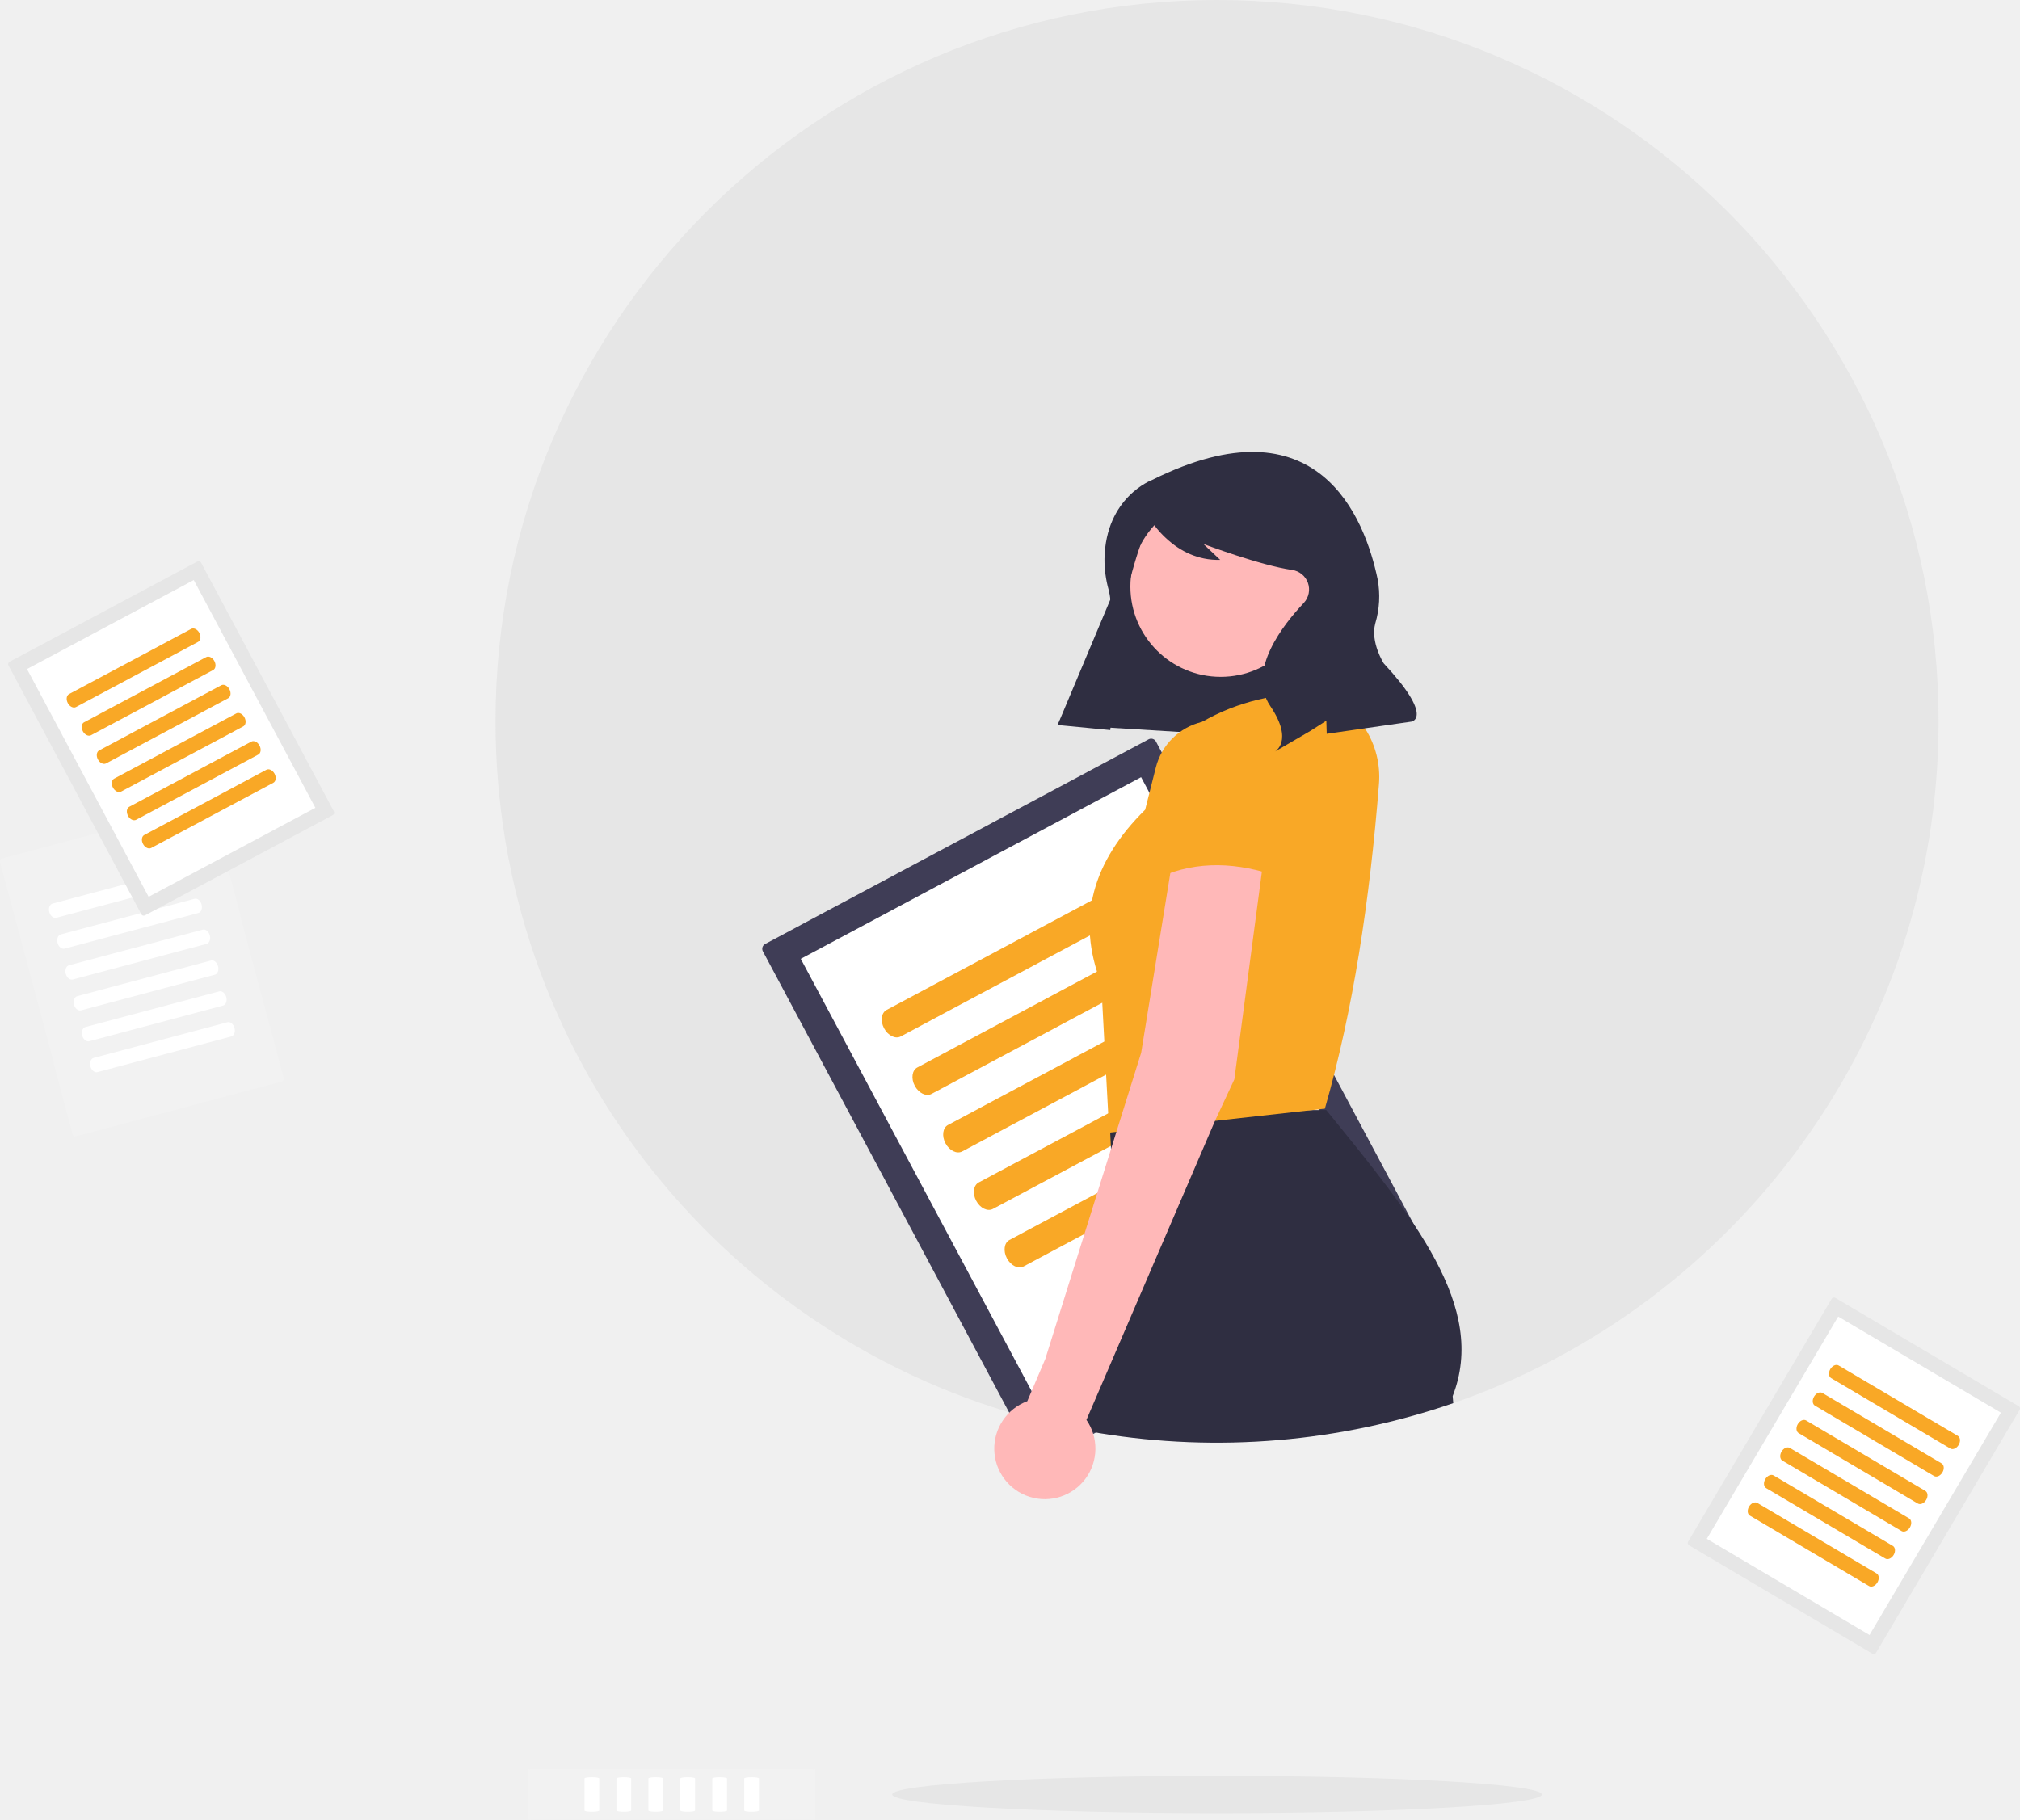
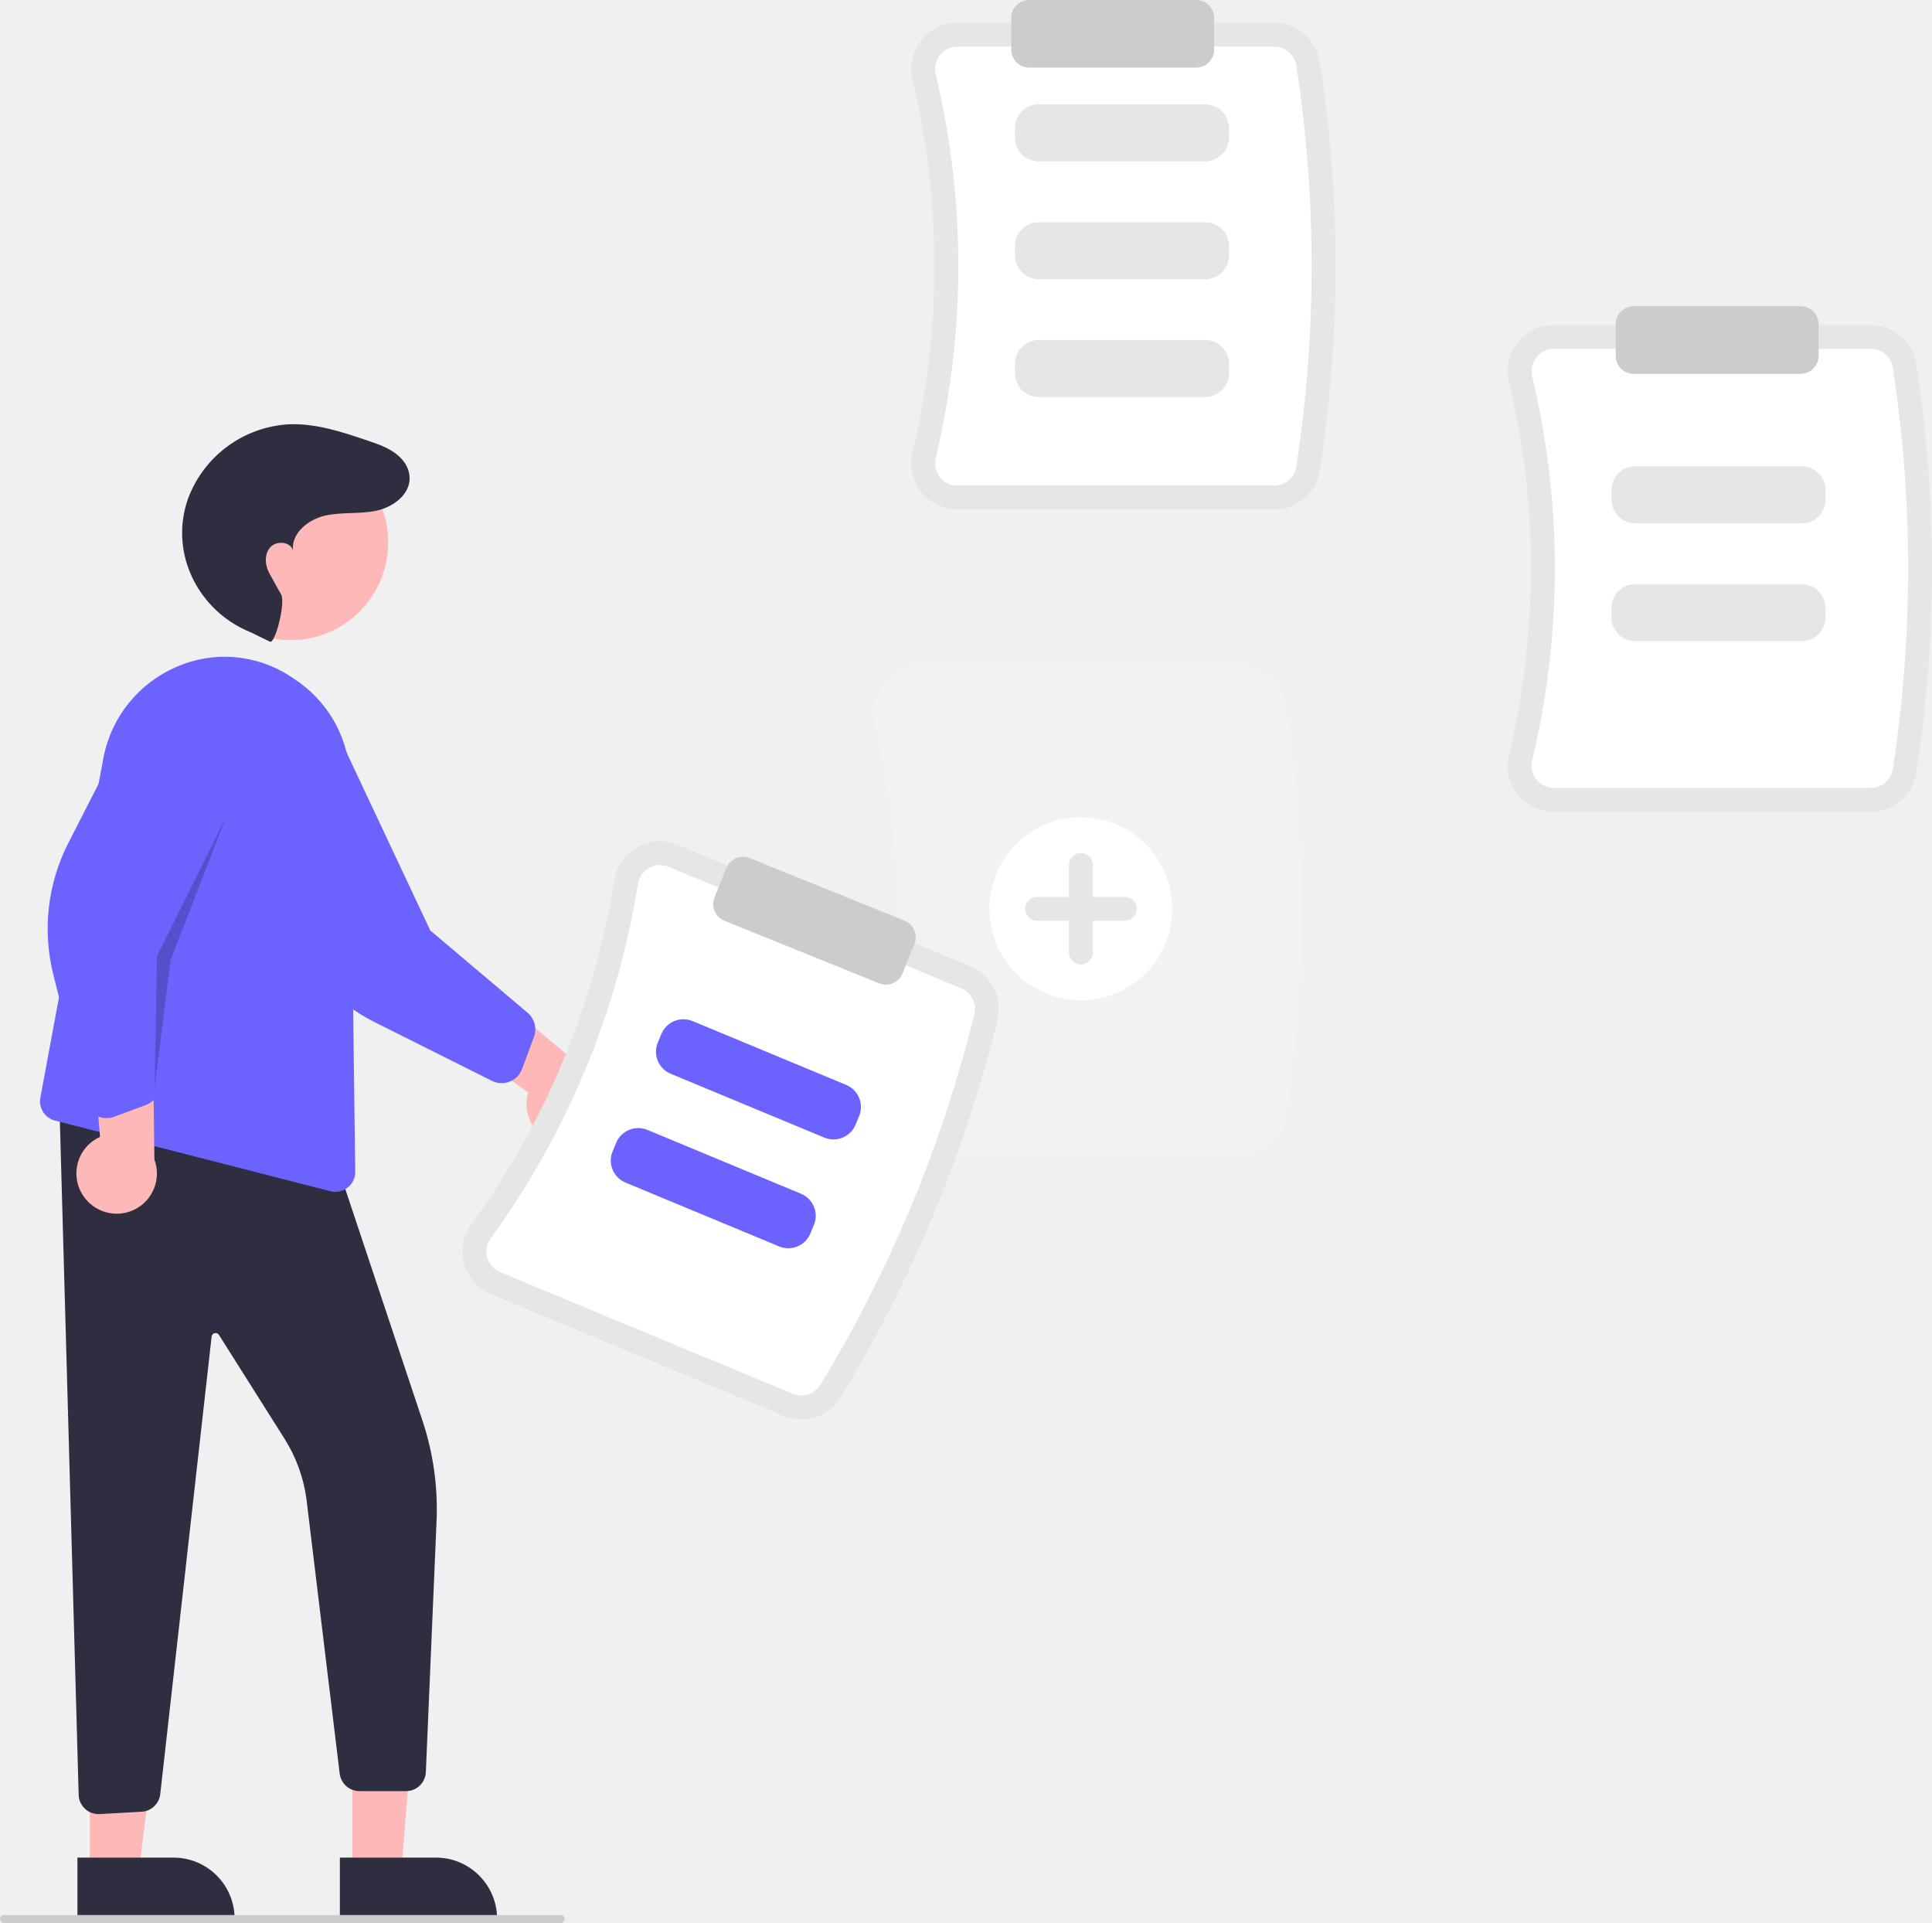
- <svg xmlns="http://www.w3.org/2000/svg" data-name="Layer 1" width="758.697" height="683.657" viewBox="0 0 758.697 683.657">
-   <path d="M948.765,379.171c0,118.6-76.18,219.4-182.28,256.14a272.758,272.758,0,0,1-132.97,11.26q-6.345-1.035-12.6-2.38-8.475-1.8-16.75-4.14c-113.91-32.06-197.4-136.72-197.4-260.88,0-149.67,121.33-271,271-271S948.765,229.501,948.765,379.171Z" transform="translate(-220.6515 -108.1713)" fill="#e6e6e6" />
-   <path d="M508.028,462.814a2.043,2.043,0,0,0-.839,2.762L609.077,656.415a2.043,2.043,0,0,0,2.762.839L755.869,580.357a2.043,2.043,0,0,0,.839-2.762L654.819,386.756a2.043,2.043,0,0,0-2.762-.839Z" transform="translate(-220.6515 -108.1713)" fill="#3f3d56" />
-   <path d="M521.416,468.391l93.239,174.635L742.481,574.781,649.242,400.144Zm-8.1,4.324.018-.009-.02.01Z" transform="translate(-220.6515 -108.1713)" fill="#fff" />
-   <path d="M553.645,487.59c-1.986,1.06-2.409,4.155-.944,6.898s4.272,4.114,6.257,3.054l93.619-49.983c1.986-1.06,2.409-4.155.944-6.898s-4.272-4.114-6.257-3.054Z" transform="translate(-220.6515 -108.1713)" fill="#f9a826" />
-   <path d="M565.18,509.194c-1.986,1.06-2.409,4.155-.944,6.898s4.272,4.114,6.257,3.054l93.619-49.983c1.986-1.06,2.409-4.155.944-6.898s-4.272-4.114-6.257-3.054Z" transform="translate(-220.6515 -108.1713)" fill="#f9a826" />
-   <path d="M576.715,530.799c-1.986,1.06-2.409,4.155-.944,6.898s4.272,4.114,6.257,3.054l93.619-49.983c1.986-1.06,2.409-4.155.944-6.898s-4.272-4.114-6.257-3.054Z" transform="translate(-220.6515 -108.1713)" fill="#f9a826" />
-   <path d="M588.249,552.403c-1.986,1.06-2.409,4.155-.944,6.898s4.272,4.114,6.257,3.054l93.619-49.983c1.986-1.06,2.409-4.155.944-6.898s-4.272-4.114-6.257-3.054Z" transform="translate(-220.6515 -108.1713)" fill="#f9a826" />
-   <path d="M599.784,574.008c-1.986,1.06-2.409,4.155-.944,6.898s4.272,4.114,6.257,3.054l93.619-49.983c1.986-1.06,2.409-4.155.944-6.898s-4.272-4.114-6.257-3.054Z" transform="translate(-220.6515 -108.1713)" fill="#f9a826" />
-   <polygon points="397.312 272.193 482.142 277.373 505.899 206.525 431.494 190.804 397.312 272.193" fill="#2f2e41" />
-   <circle cx="458.491" cy="220.351" r="33.927" fill="#ffb8b8" />
-   <path d="M766.265,632.671l.22,2.64a272.758,272.758,0,0,1-132.97,11.26l-12.6-2.38,11.99-26.59,7.86-17.43-2.83-60.3-.3-6.24-.37-7.96,5.12-.03,36.4-.22,34.69-.22,5.29-.03C751.935,565.971,779.305,599.131,766.265,632.671Z" transform="translate(-220.6515 -108.1713)" fill="#2f2e41" />
-   <path d="M718.265,524.671l-81,9-3-56c-9.506-24.244-3.231-45.884,16.498-65.303l4.011-15.876a23.504,23.504,0,0,1,17.362-17.112h0c13.259-7.604,28.278-11.229,45.13-10.709h0A33.676,33.676,0,0,1,738.589,402.658C735.103,446.668,728.847,487.864,718.265,524.671Z" transform="translate(-220.6515 -108.1713)" fill="#f9a826" />
-   <path d="M653.477,288.437s-17.543,6.402-17.993,29.677a42.021,42.021,0,0,0,1.553,11.589c1.137,4.278,2.05,13.559-5.599,25.931a239.882,239.882,0,0,0-13.533,24.914h0l19.753,1.906,3.266-32.745A162.534,162.534,0,0,1,652.535,303.542l.128-.308s9.062,15.75,26.285,15.265l-6.324-5.978s21.572,8.124,33.302,9.755a7.429,7.429,0,0,1,4.474,12.353q-.103.113-.211.227c-7.173,7.589-21.451,25.228-12.458,38.518s1.715,17.188,1.715,17.188l13.325-7.763,6.047-3.864.139,4.921,31.882-4.592s8.577-1.473-10.466-21.867c0,0-5.102-7.984-3.167-15.049a35.346,35.346,0,0,0,.878-16.562C733.3,302.842,715.788,257.447,653.477,288.437Z" transform="translate(-220.6515 -108.1713)" fill="#2f2e41" />
-   <ellipse cx="457.113" cy="674.157" rx="122" ry="7" fill="#e6e6e6" />
-   <path d="M221.394,430.704a1.001,1.001,0,0,0-.709,1.224l27.29,102.427a1.001,1.001,0,0,0,1.224.709l77.303-20.596a1.001,1.001,0,0,0,.709-1.224l-27.29-102.427a1.001,1.001,0,0,0-1.224-.709Z" transform="translate(-220.6515 -108.1713)" fill="#f2f2f2" />
-   <path d="M240.39,447.62c-1.066.284-1.613,1.713-1.221,3.186s1.578,2.44,2.644,2.156l50.247-13.388c1.066-.284,1.613-1.713,1.221-3.186s-1.578-2.44-2.644-2.156Z" transform="translate(-220.6515 -108.1713)" fill="#fff" />
-   <path d="M243.479,459.215c-1.066.284-1.613,1.713-1.221,3.186s1.578,2.44,2.644,2.156l50.247-13.388c1.066-.284,1.613-1.713,1.221-3.186s-1.578-2.44-2.644-2.156Z" transform="translate(-220.6515 -108.1713)" fill="#fff" />
-   <path d="M246.568,470.811c-1.066.284-1.613,1.713-1.221,3.186s1.578,2.44,2.644,2.156l50.247-13.388c1.066-.284,1.613-1.713,1.221-3.186s-1.578-2.44-2.644-2.156Z" transform="translate(-220.6515 -108.1713)" fill="#fff" />
-   <path d="M249.658,482.406c-1.066.284-1.613,1.713-1.221,3.186s1.578,2.44,2.644,2.156l50.247-13.388c1.066-.284,1.613-1.713,1.221-3.186s-1.578-2.44-2.644-2.156Z" transform="translate(-220.6515 -108.1713)" fill="#fff" />
-   <path d="M252.747,494.002c-1.066.284-1.613,1.713-1.221,3.186s1.578,2.44,2.644,2.156l50.247-13.388c1.066-.284,1.613-1.713,1.221-3.186s-1.578-2.44-2.644-2.156Z" transform="translate(-220.6515 -108.1713)" fill="#fff" />
-   <path d="M255.837,505.597c-1.066.284-1.613,1.713-1.221,3.186s1.578,2.44,2.644,2.156l50.247-13.388c1.066-.284,1.613-1.713,1.221-3.186s-1.578-2.44-2.644-2.156Z" transform="translate(-220.6515 -108.1713)" fill="#fff" />
-   <path d="M418.948,791.597c0,.128.448.232,1,.232h106c.552,0,1-.104,1-.232V773.06c0-.128-.448-.232-1-.232h-106c-.552,0-1,.104-1,.232Z" transform="translate(-220.6515 -108.1713)" fill="#f2f2f2" />
-   <path d="M440.184,788.353c0,.256,1.24.463,2.764.463s2.764-.208,2.764-.463V776.304c0-.256-1.24-.463-2.764-.463s-2.764.208-2.764.463Z" transform="translate(-220.6515 -108.1713)" fill="#fff" />
-   <path d="M452.184,788.353c0,.256,1.24.463,2.764.463s2.764-.208,2.764-.463V776.304c0-.256-1.24-.463-2.764-.463s-2.764.208-2.764.463Z" transform="translate(-220.6515 -108.1713)" fill="#fff" />
-   <path d="M464.184,788.353c0,.256,1.24.463,2.764.463s2.764-.208,2.764-.463V776.304c0-.256-1.24-.463-2.764-.463s-2.764.208-2.764.463Z" transform="translate(-220.6515 -108.1713)" fill="#fff" />
-   <path d="M476.184,788.353c0,.256,1.24.463,2.764.463s2.764-.208,2.764-.463V776.304c0-.256-1.24-.463-2.764-.463s-2.764.208-2.764.463Z" transform="translate(-220.6515 -108.1713)" fill="#fff" />
-   <path d="M488.184,788.353c0,.256,1.24.463,2.764.463s2.764-.208,2.764-.463V776.304c0-.256-1.24-.463-2.764-.463s-2.764.208-2.764.463Z" transform="translate(-220.6515 -108.1713)" fill="#fff" />
-   <path d="M500.184,788.353c0,.256,1.24.463,2.764.463s2.764-.208,2.764-.463V776.304c0-.256-1.24-.463-2.764-.463s-2.764.208-2.764.463Z" transform="translate(-220.6515 -108.1713)" fill="#fff" />
-   <path d="M224.23,356.789a1.001,1.001,0,0,0-.411,1.353L273.742,451.649a1.001,1.001,0,0,0,1.353.411l70.572-37.678a1.001,1.001,0,0,0,.411-1.353l-49.923-93.507a1.001,1.001,0,0,0-1.353-.411Z" transform="translate(-220.6515 -108.1713)" fill="#e6e6e6" />
-   <path d="M230.79,359.521l45.685,85.567L339.107,411.65,293.422,326.082Zm-3.969,2.119.009-.004-.01.005Z" transform="translate(-220.6515 -108.1713)" fill="#fff" />
-   <path d="M246.581,368.928c-.973.519-1.18,2.036-.463,3.38s2.093,2.016,3.066,1.496L295.057,349.314c.973-.519,1.18-2.036.463-3.38s-2.093-2.016-3.066-1.496Z" transform="translate(-220.6515 -108.1713)" fill="#f9a826" />
-   <path d="M252.233,379.514c-.973.519-1.18,2.036-.463,3.38s2.093,2.016,3.066,1.496l45.872-24.491c.973-.519,1.18-2.036.463-3.38s-2.093-2.016-3.066-1.496Z" transform="translate(-220.6515 -108.1713)" fill="#f9a826" />
-   <path d="M257.885,390.1c-.973.519-1.18,2.036-.463,3.38s2.093,2.016,3.066,1.496L306.36,370.486c.973-.519,1.18-2.036.463-3.38s-2.093-2.016-3.066-1.496Z" transform="translate(-220.6515 -108.1713)" fill="#f9a826" />
-   <path d="M263.537,400.686c-.973.519-1.18,2.036-.463,3.38s2.093,2.016,3.066,1.496l45.872-24.491c.973-.519,1.18-2.036.463-3.38s-2.093-2.016-3.066-1.496Z" transform="translate(-220.6515 -108.1713)" fill="#f9a826" />
-   <path d="M269.188,411.271c-.973.519-1.18,2.036-.463,3.38s2.093,2.016,3.066,1.496L317.663,391.657c.973-.519,1.18-2.036.463-3.38s-2.093-2.016-3.066-1.496Z" transform="translate(-220.6515 -108.1713)" fill="#f9a826" />
-   <path d="M274.84,421.857c-.973.519-1.18,2.036-.463,3.38s2.093,2.016,3.066,1.496l45.872-24.491c.973-.519,1.18-2.036.463-3.38s-2.093-2.016-3.066-1.496Z" transform="translate(-220.6515 -108.1713)" fill="#f9a826" />
-   <path d="M909.984,595.746a1.001,1.001,0,0,0-1.37.352L854.687,687.355a1.001,1.001,0,0,0,.352,1.37L923.912,729.425a1.001,1.001,0,0,0,1.37-.352L979.21,637.816a1.001,1.001,0,0,0-.352-1.37Z" transform="translate(-220.6515 -108.1713)" fill="#e6e6e6" />
-   <path d="M911.06,602.77l-49.348,83.509,61.124,36.122,49.349-83.509Zm-3.873-2.289.008.005-.009-.006Z" transform="translate(-220.6515 -108.1713)" fill="#fff" />
-   <path d="M911.233,621.151c-.95-.561-2.353.05-3.128,1.362s-.634,2.836.316,3.397l44.768,26.455c.95.561,2.353-.05,3.128-1.362s.634-2.836-.316-3.397Z" transform="translate(-220.6515 -108.1713)" fill="#f9a826" />
-   <path d="M905.128,631.482c-.95-.561-2.353.05-3.128,1.362s-.634,2.836.316,3.397L947.083,662.696c.95.561,2.353-.05,3.128-1.362s.634-2.836-.316-3.397Z" transform="translate(-220.6515 -108.1713)" fill="#f9a826" />
-   <path d="M899.023,641.813c-.95-.561-2.353.05-3.128,1.362s-.634,2.836.316,3.397l44.768,26.455c.95.561,2.353-.05,3.128-1.362s.634-2.836-.316-3.397Z" transform="translate(-220.6515 -108.1713)" fill="#f9a826" />
-   <path d="M892.918,652.144c-.95-.561-2.353.05-3.128,1.362s-.634,2.836.316,3.397l44.768,26.455c.95.561,2.353-.05,3.128-1.362s.634-2.836-.316-3.397Z" transform="translate(-220.6515 -108.1713)" fill="#f9a826" />
-   <path d="M886.813,662.475c-.95-.561-2.353.05-3.128,1.362s-.634,2.836.316,3.397l44.768,26.455c.95.561,2.353-.05,3.128-1.362s.634-2.836-.316-3.397Z" transform="translate(-220.6515 -108.1713)" fill="#f9a826" />
-   <path d="M880.708,672.806c-.95-.561-2.353.05-3.128,1.362s-.634,2.836.316,3.397l44.768,26.455c.95.561,2.353-.05,3.128-1.362s.634-2.836-.316-3.397Z" transform="translate(-220.6515 -108.1713)" fill="#f9a826" />
-   <path d="M661.264,429.671l-1.04,6.44-10.96,67.56-6.88,21.97-2.42,7.73-2.03,6.5-24.67,78.8-6.769,15.903a18.995,18.995,0,1,0,22.213,7.013l48.286-112.326,1.79-3.84,5.48-11.75,10.35-78.09.65-4.91Z" transform="translate(-220.6515 -108.1713)" fill="#ffb8b8" />
-   <path d="M701.265,437.671c-15.716-5.647-30.792-6.248-45,0l4.637-40.195a19.171,19.171,0,0,1,18.152-19.794h0A19.171,19.171,0,0,1,699.206,395.819l.003.066Z" transform="translate(-220.6515 -108.1713)" fill="#f9a826" />
+ <svg xmlns="http://www.w3.org/2000/svg" data-name="Layer 1" width="485.834" height="483.5" viewBox="0 0 485.834 483.5">
+   <path d="M677.542,336.347H597.8a11.478,11.478,0,0,1-9.066-4.394h0a11.622,11.622,0,0,1-2.177-9.968,201.631,201.631,0,0,0-0-93.647,11.624,11.624,0,0,1,2.177-9.967,11.478,11.478,0,0,1,9.066-4.394h79.741a11.623,11.623,0,0,1,11.439,9.755,337.961,337.961,0,0,1,0,102.858A11.623,11.623,0,0,1,677.542,336.347Z" transform="translate(-357.0831 -208.25)" fill="#e6e6e6" />
+   <path d="M597.8,219.978a5.513,5.513,0,0,0-4.354,2.108,5.659,5.659,0,0,0-1.054,4.854,207.656,207.656,0,0,1,0,96.445,5.656,5.656,0,0,0,1.053,4.853l0.0 0a5.511,5.511,0,0,0,4.354,2.109h79.741a5.582,5.582,0,0,0,5.509-4.667,331.985,331.985,0,0,0,0-101.035,5.582,5.582,0,0,0-5.509-4.667Z" transform="translate(-357.0831 -208.25)" fill="#fff" />
+   <path d="M660.141,248.829h-41.845a6.006,6.006,0,0,1-6-6v-2.345a6.006,6.006,0,0,1,6-6h41.845a6.006,6.006,0,0,1,6,6V242.829A6.006,6.006,0,0,1,660.141,248.829Z" transform="translate(-357.0831 -208.25)" fill="#e6e6e6" />
+   <path d="M660.141,278.454h-41.845a6.006,6.006,0,0,1-6-6V270.11a6.006,6.006,0,0,1,6-6h41.845a6.006,6.006,0,0,1,6,6v2.345A6.006,6.006,0,0,1,660.141,278.454Z" transform="translate(-357.0831 -208.25)" fill="#e6e6e6" />
+   <path d="M660.141,308.08h-41.845a6.006,6.006,0,0,1-6-6v-2.345a6.006,6.006,0,0,1,6-6h41.845a6.006,6.006,0,0,1,6,6v2.345A6.006,6.006,0,0,1,660.141,308.08Z" transform="translate(-357.0831 -208.25)" fill="#e6e6e6" />
+   <path d="M827.542,412.347H747.8a11.478,11.478,0,0,1-9.066-4.394h0a11.622,11.622,0,0,1-2.177-9.968,201.631,201.631,0,0,0-0-93.647,11.624,11.624,0,0,1,2.177-9.967,11.478,11.478,0,0,1,9.066-4.394h79.741a11.623,11.623,0,0,1,11.439,9.755,337.961,337.961,0,0,1,0,102.858A11.623,11.623,0,0,1,827.542,412.347Z" transform="translate(-357.0831 -208.25)" fill="#e6e6e6" />
+   <path d="M747.8,295.978a5.513,5.513,0,0,0-4.354,2.108,5.659,5.659,0,0,0-1.054,4.854,207.656,207.656,0,0,1,0,96.445,5.656,5.656,0,0,0,1.053,4.853l0.0 0a5.511,5.511,0,0,0,4.354,2.109h79.741a5.582,5.582,0,0,0,5.509-4.667,331.985,331.985,0,0,0,0-101.035,5.582,5.582,0,0,0-5.509-4.667Z" transform="translate(-357.0831 -208.25)" fill="#fff" />
+   <path d="M668.542,498.847H588.8a11.975,11.975,0,0,1-9.458-4.584,12.119,12.119,0,0,1-2.27-10.394,201.131,201.131,0,0,0-0-93.414,12.121,12.121,0,0,1,2.27-10.394,11.976,11.976,0,0,1,9.459-4.584h79.741a12.127,12.127,0,0,1,11.933,10.179,338.459,338.459,0,0,1,0,103.011A12.127,12.127,0,0,1,668.542,498.847Z" transform="translate(-357.0831 -208.25)" fill="#f2f2f2" />
+   <path d="M810.141,339.829h-41.845a6.006,6.006,0,0,1-6-6v-2.345a6.006,6.006,0,0,1,6-6h41.845a6.006,6.006,0,0,1,6,6V333.829A6.006,6.006,0,0,1,810.141,339.829Z" transform="translate(-357.0831 -208.25)" fill="#e6e6e6" />
+   <path d="M810.141,369.454h-41.845a6.006,6.006,0,0,1-6-6V361.11a6.006,6.006,0,0,1,6-6h41.845a6.006,6.006,0,0,1,6,6v2.345A6.006,6.006,0,0,1,810.141,369.454Z" transform="translate(-357.0831 -208.25)" fill="#e6e6e6" />
+   <circle cx="271.811" cy="228.5" r="23" fill="#fff" />
+   <path d="M639.894,433.75h-8v-8a3,3,0,0,0-6,0v8h-8a3,3,0,0,0,0,6h8v8a3,3,0,0,0,6,0v-8h8a3,3,0,0,0,0-6Z" transform="translate(-357.0831 -208.25)" fill="#e6e6e6" />
+   <path d="M657.894,225.25h-42a4.505,4.505,0,0,1-4.5-4.5v-8a4.505,4.505,0,0,1,4.5-4.5h42a4.505,4.505,0,0,1,4.5,4.5v8A4.505,4.505,0,0,1,657.894,225.25Z" transform="translate(-357.0831 -208.25)" fill="#ccc" />
+   <path d="M809.894,302.25h-42a4.505,4.505,0,0,1-4.5-4.5v-8a4.505,4.505,0,0,1,4.5-4.5h42a4.505,4.505,0,0,1,4.5,4.5v8A4.505,4.505,0,0,1,809.894,302.25Z" transform="translate(-357.0831 -208.25)" fill="#ccc" />
+   <polygon points="88.596 471.061 100.856 471.061 104.689 423.773 88.594 423.773 88.596 471.061" fill="#ffb8b8" />
+   <path d="M442.552,675.308l24.144-.001h.001a15.386,15.386,0,0,1,15.386,15.386v.5l-39.531.001Z" transform="translate(-357.0831 -208.25)" fill="#2f2e41" />
+   <polygon points="22.596 471.061 34.856 471.061 40.689 423.773 22.594 423.773 22.596 471.061" fill="#ffb8b8" />
+   <path d="M376.552,675.308l24.144-.001h.001a15.386,15.386,0,0,1,15.386,15.386v.5l-39.531.001Z" transform="translate(-357.0831 -208.25)" fill="#2f2e41" />
+   <path d="M381.854,664.373a4.981,4.981,0,0,1-3.375-1.318h0a4.961,4.961,0,0,1-1.616-3.537L371.947,483.304l69.811,17.452,21.54,64.618a70.461,70.461,0,0,1,3.545,25.824l-2.675,62.637a4.996,4.996,0,0,1-4.994,4.759h-11.709a5.023,5.023,0,0,1-4.955-4.33l-8.369-69.142a37.823,37.823,0,0,0-5.532-15.164l-16.469-26.076a1,1,0,0,0-1.838.41L397.378,659.38a4.993,4.993,0,0,1-4.687,4.396l-10.552.587C382.044,664.369,381.949,664.373,381.854,664.373Z" transform="translate(-357.0831 -208.25)" fill="#2f2e41" />
+   <circle cx="73.058" cy="136.406" r="24.561" fill="#ffb8b8" />
+   <path d="M441.424,507.922a5.076,5.076,0,0,1-1.253-.159H440.17l-69.264-17.76a4.998,4.998,0,0,1-3.663-5.815L383.15,398.497a31.214,31.214,0,0,1,18.25-22.54,30.113,30.113,0,0,1,28.266,2.075c.97.605,1.947,1.265,2.903,1.961a30.96,30.96,0,0,1,12.579,24.529l1.265,98.329a5.007,5.007,0,0,1-4.988,5.071Z" transform="translate(-357.0831 -208.25)" fill="#6c63ff" />
+   <path d="M378.032,508.93a10.056,10.056,0,0,1,4.214-14.832l-3.081-35.602,16.326,8.848.423,32.452a10.11,10.11,0,0,1-17.882,9.134Z" transform="translate(-357.0831 -208.25)" fill="#ffb8b8" />
+   <path d="M383.865,489.389a5.532,5.532,0,0,1-1.366-.173,5.496,5.496,0,0,1-3.972-3.986l-8.023-31.884a47.37,47.37,0,0,1,3.761-33.135l16.809-32.882a15.541,15.541,0,0,1,18.808-11.019,15.356,15.356,0,0,1,9.475,7.101,15.567,15.567,0,0,1,1.654,11.913l-23.927,53.506.284,32.036a5.519,5.519,0,0,1-3.584,5.205l-8.007,2.974A5.48,5.48,0,0,1,383.865,489.389Z" transform="translate(-357.0831 -208.25)" fill="#6c63ff" />
+   <path d="M498.401,495.835a10.056,10.056,0,0,1-8.493-12.87l-28.993-20.889,17.357-6.602,24.872,20.849a10.11,10.11,0,0,1-4.742,19.512Z" transform="translate(-357.0831 -208.25)" fill="#ffb8b8" />
+   <path d="M483.223,480.581a5.522,5.522,0,0,1-2.463-.582L451.361,465.282a47.381,47.381,0,0,1-22.661-24.465L414.743,406.626a15.544,15.544,0,0,1,3.918-21.444,15.352,15.352,0,0,1,11.59-2.543,15.57,15.57,0,0,1,10.081,6.512l24.945,53.04L489.743,462.873a5.518,5.518,0,0,1,1.607,6.112l-2.97,8.008a5.474,5.474,0,0,1-2.007,2.596,5.497,5.497,0,0,1-3.15.992Z" transform="translate(-357.0831 -208.25)" fill="#6c63ff" />
+   <path d="M424.983,369.593c1.305.571,3.977-9.827,2.78-11.907-1.78-3.093-1.675-3.071-2.857-5.117s-1.446-4.847.084-6.648,5.072-1.562,5.77.696c-.449-4.288,3.792-7.735,7.993-8.703s8.632-.367,12.857-1.229c4.902-1,10.003-5.11,8.047-10.501a7.593,7.593,0,0,0-1.481-2.434c-2.26-2.541-5.421-3.626-8.512-4.675-6.43-2.182-13.036-4.392-19.822-4.151A28.798,28.798,0,0,0,404.397,333.533a26.156,26.156,0,0,0-1.083,4.025c-2.329,12.524,4.944,24.878,16.756,29.647Z" transform="translate(-357.0831 -208.25)" fill="#2f2e41" />
+   <polygon points="38.9 273.343 39.457 240.414 56.9 205.343 42.9 241.343 38.9 273.343" opacity="0.2" />
+   <path d="M554.16,564.232,480.522,533.637a11.478,11.478,0,0,1-6.686-7.536h0a11.622,11.622,0,0,1,1.815-10.04,201.631,201.631,0,0,0,35.93-86.48,11.624,11.624,0,0,1,5.834-8.369,11.478,11.478,0,0,1,10.058-.579l73.638,30.596a11.623,11.623,0,0,1,6.821,13.398,337.961,337.961,0,0,1-39.465,94.986A11.623,11.623,0,0,1,554.16,564.232Z" transform="translate(-357.0831 -208.25)" fill="#e6e6e6" />
+   <path d="M525.171,426.174a5.513,5.513,0,0,0-4.83.276,5.659,5.659,0,0,0-2.835,4.078,207.656,207.656,0,0,1-37.004,89.064,5.656,5.656,0,0,0-.889,4.885l0.0.001a5.511,5.511,0,0,0,3.212,3.618l73.638,30.596a5.582,5.582,0,0,0,6.878-2.196,331.986,331.986,0,0,0,38.766-93.302,5.582,5.582,0,0,0-3.297-6.423Z" transform="translate(-357.0831 -208.25)" fill="#fff" />
+   <path d="M564.38,494.281l-38.642-16.055a6.006,6.006,0,0,1-3.239-7.843l.9-2.165a6.006,6.006,0,0,1,7.843-3.239l38.642,16.055a6.006,6.006,0,0,1,3.239,7.843l-.9,2.165A6.006,6.006,0,0,1,564.38,494.281Z" transform="translate(-357.0831 -208.25)" fill="#6c63ff" />
+   <path d="M553.013,521.64l-38.642-16.055a6.006,6.006,0,0,1-3.239-7.843l.9-2.165a6.006,6.006,0,0,1,7.843-3.239L558.517,508.394a6.006,6.006,0,0,1,3.239,7.843l-.9,2.165A6.006,6.006,0,0,1,553.013,521.64Z" transform="translate(-357.0831 -208.25)" fill="#6c63ff" />
+   <path d="M579.864,455.832a4.489,4.489,0,0,1-1.687-.331l-38.938-15.743a4.505,4.505,0,0,1-2.485-5.858l2.999-7.417a4.5,4.5,0,0,1,5.859-2.485l38.938,15.743a4.505,4.505,0,0,1,2.485,5.858l-2.999,7.417a4.511,4.511,0,0,1-4.171,2.815Z" transform="translate(-357.0831 -208.25)" fill="#ccc" />
+   <path d="M498.083,691.75h-140a1,1,0,1,1,0-2h140a1,1,0,0,1,0,2Z" transform="translate(-357.0831 -208.25)" fill="#ccc" />
</svg>
